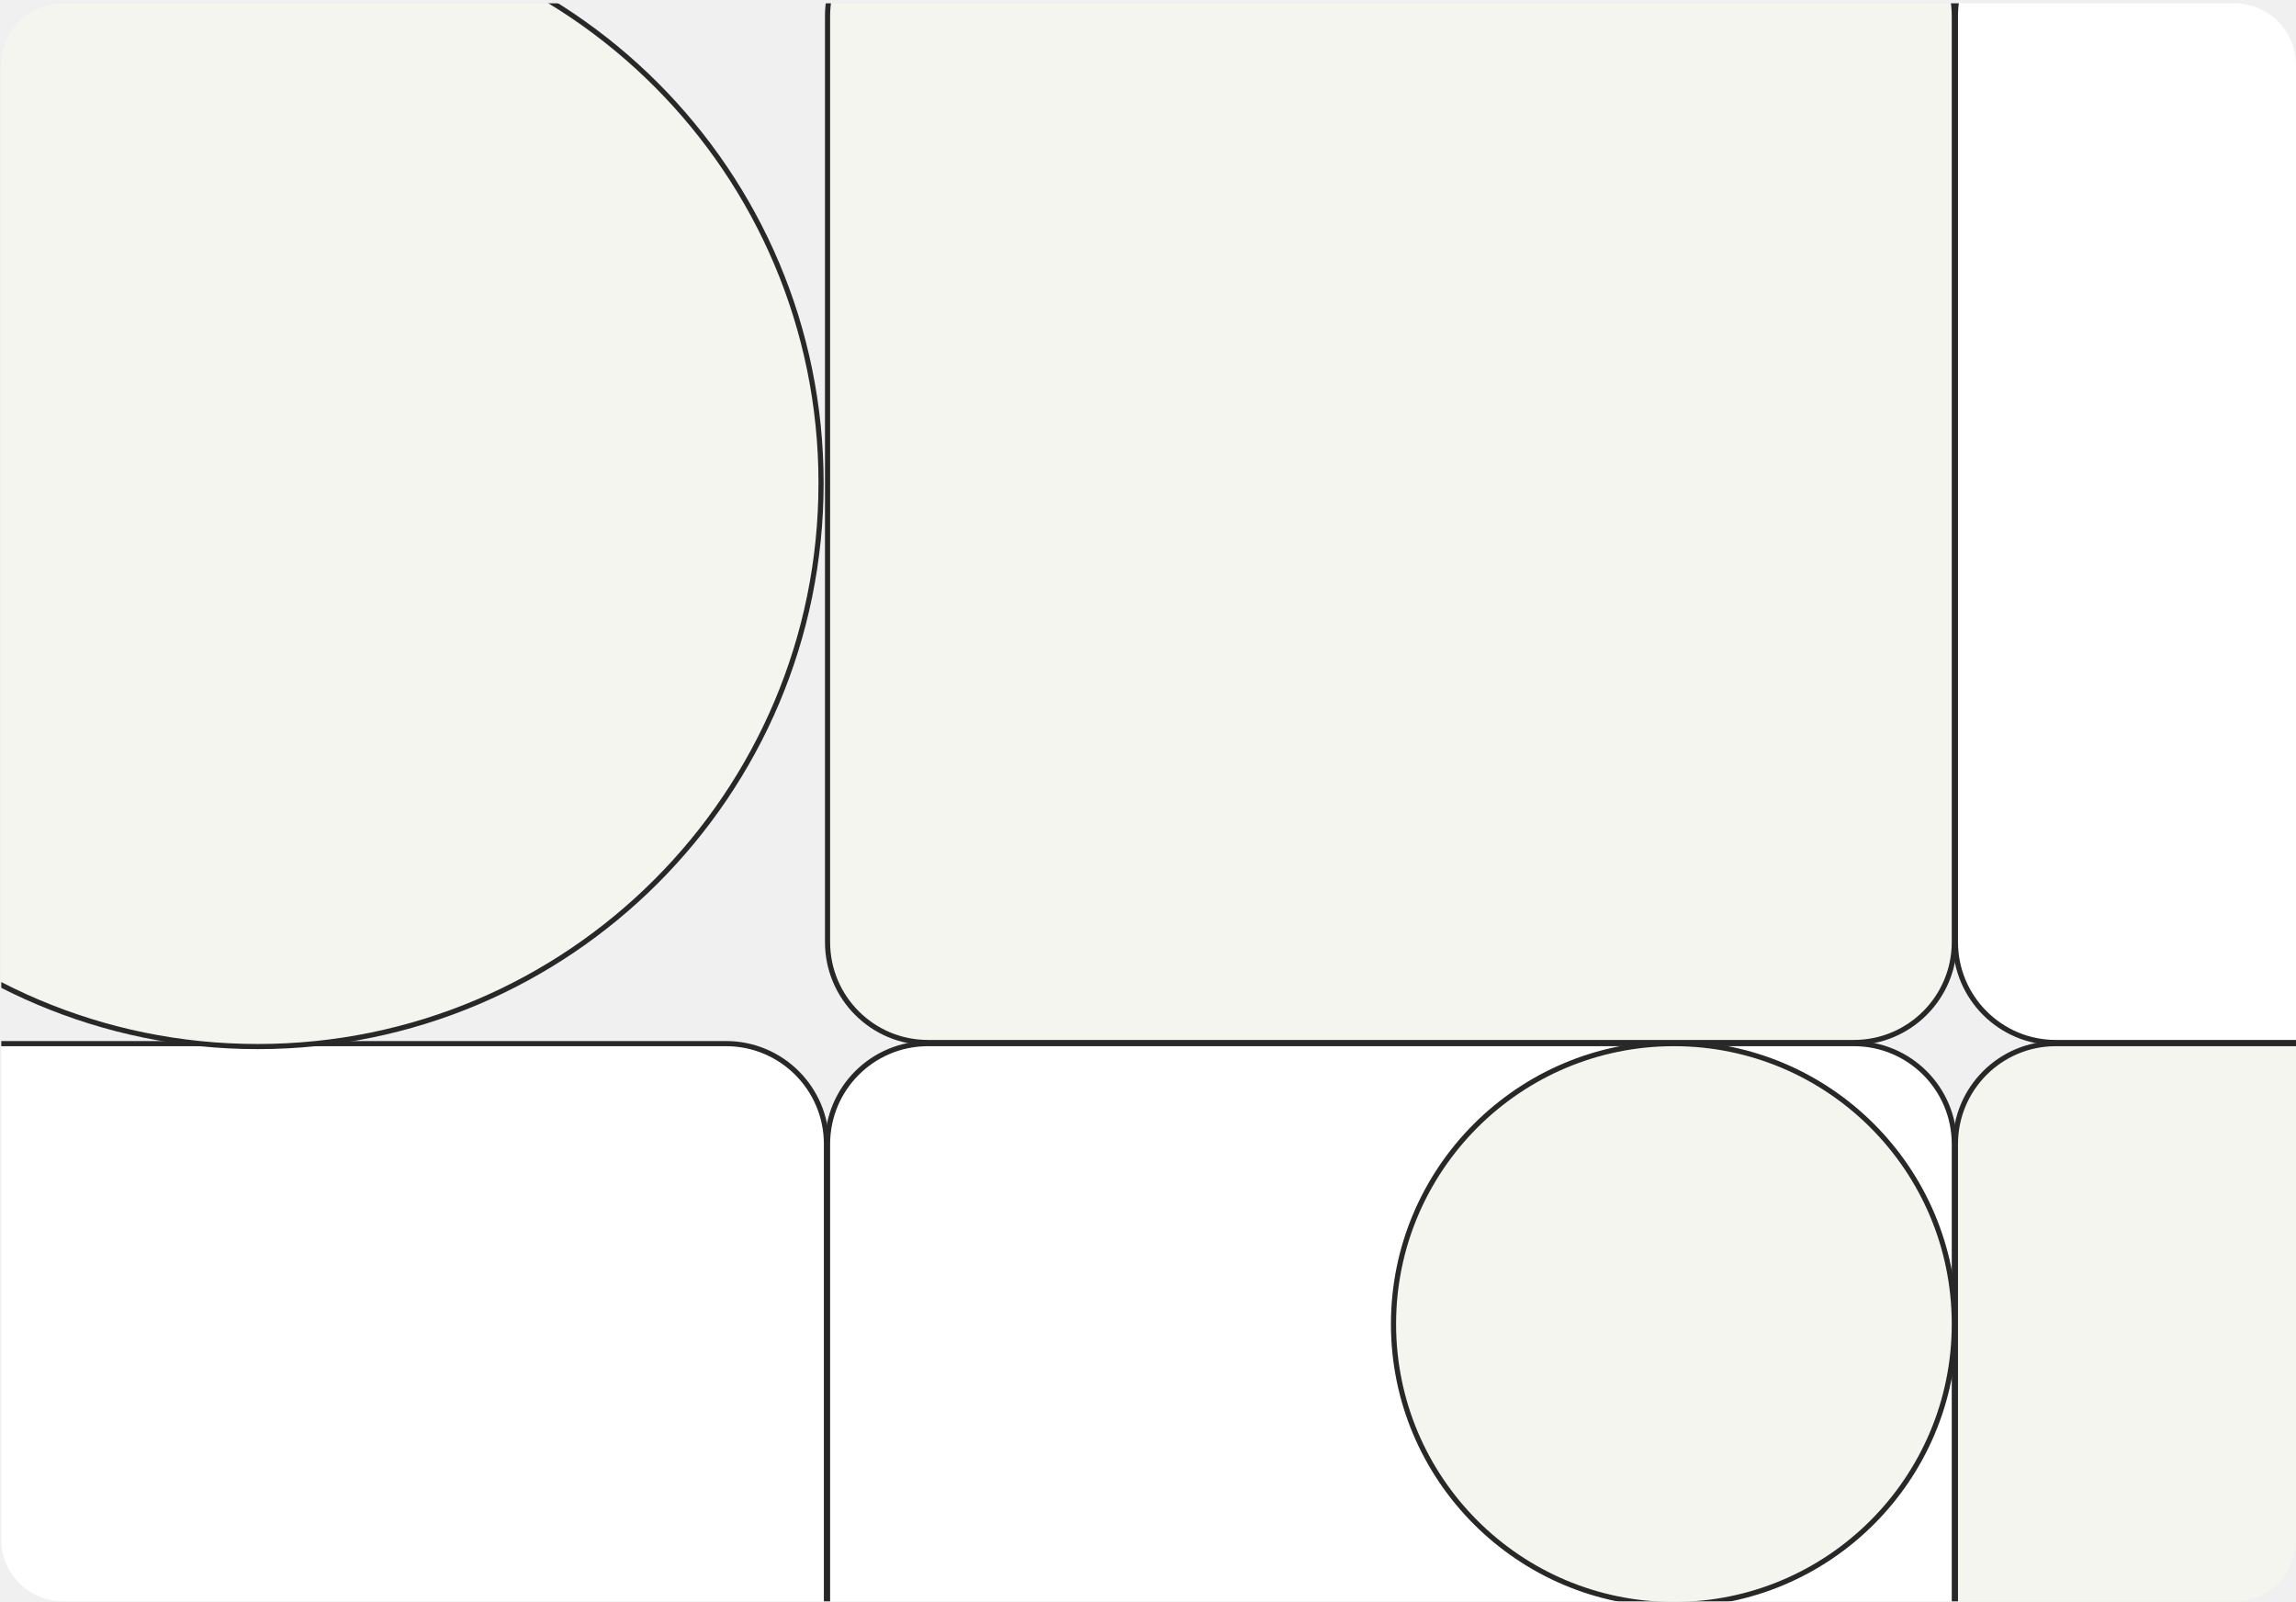
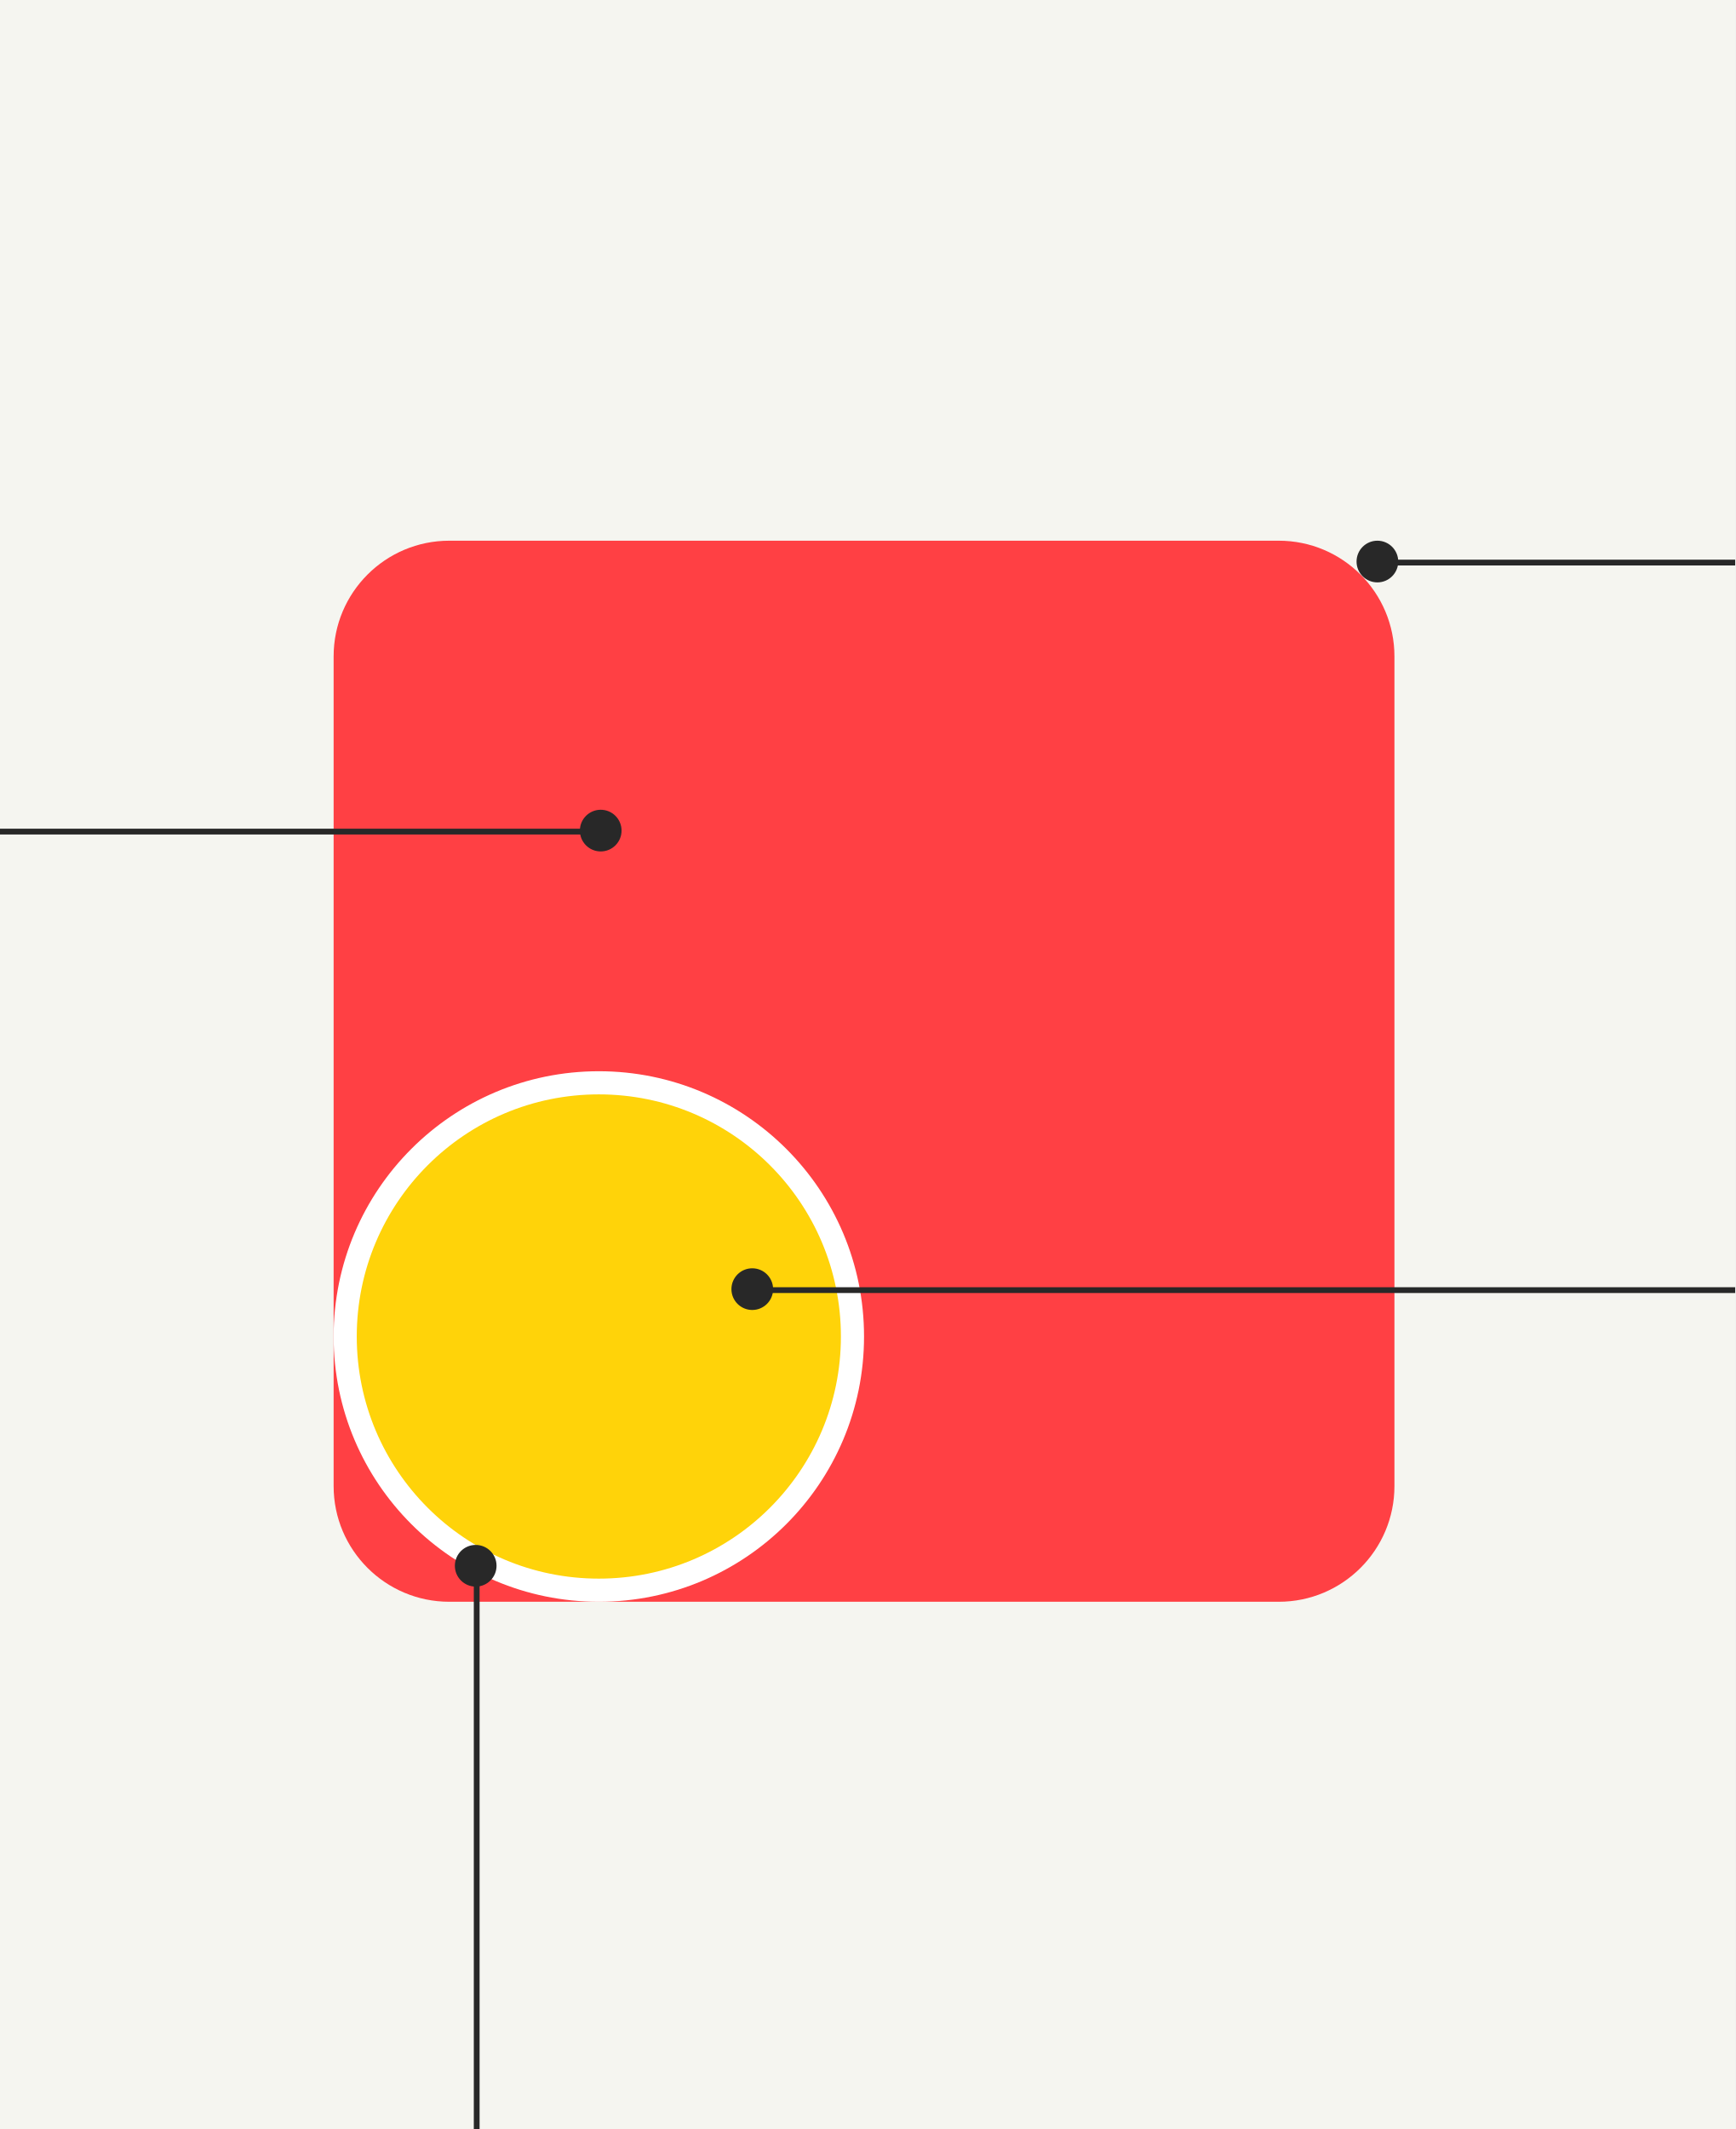
- <svg xmlns="http://www.w3.org/2000/svg" width="446" height="311" viewBox="0 0 446 311" fill="none">
-   <mask id="mask0" mask-type="alpha" maskUnits="userSpaceOnUse" x="0" y="0" width="446" height="311">
-     <rect x="0.247" y="0.637" width="445.753" height="310.363" rx="12" fill="#F5F5F0" />
-   </mask>
-   <g mask="url(#mask0)">
-     <rect x="598.721" y="-16.408" width="218.877" height="218.877" rx="19.5" transform="rotate(90 598.721 -16.4082)" fill="white" stroke="#282828" />
-     <rect x="379.629" y="202.684" width="218.877" height="218.877" rx="19.5" transform="rotate(90 379.629 202.684)" fill="white" stroke="#282828" />
-     <rect x="598.721" y="202.684" width="218.877" height="218.877" rx="19.5" transform="rotate(90 598.721 202.684)" fill="#F5F5F0" stroke="#282828" />
-     <rect x="160.537" y="202.684" width="218.877" height="218.877" rx="19.5" transform="rotate(90 160.537 202.684)" fill="white" stroke="#282828" />
-     <rect x="160.752" y="-16.408" width="218.877" height="218.877" rx="19.5" fill="#F5F5F0" stroke="#282828" />
-     <circle cx="325.16" cy="257.153" r="54.469" fill="#F5F5F0" stroke="#282828" />
-     <circle cx="50.051" cy="93.816" r="109.439" fill="#F5F5F0" stroke="#282828" />
+ <svg xmlns="http://www.w3.org/2000/svg" width="300" height="368" viewBox="0 0 300 368" fill="none">
+   <g clip-path="url(#clip0)">
+     <rect width="300" height="368" fill="#F5F5F0" />
+     <rect x="241.087" y="93.461" width="183.406" height="183.406" rx="20" transform="rotate(90 241.087 93.4609)" fill="#FF4044" />
+     <circle cx="103.533" cy="231.016" r="43.852" fill="#FFD309" stroke="white" stroke-width="4" />
+     <circle cx="130.061" cy="222.828" r="3.103" fill="#282828" stroke="#282828" />
+     <circle cx="238.14" cy="97.064" r="3.103" fill="#282828" stroke="#282828" />
+     <circle cx="103.86" cy="143.57" r="3.103" fill="#282828" stroke="#282828" />
+     <circle cx="82.245" cy="270.645" r="3.103" fill="#282828" stroke="#282828" />
+     <line x1="362.921" y1="223" x2="133.009" y2="223" stroke="#282828" />
+     <line x1="471" y1="97.236" x2="241.087" y2="97.236" stroke="#282828" />
+     <line x1="82.417" y1="271.627" x2="82.417" y2="501.54" stroke="#282828" />
+     <line x1="100.913" y1="143.742" x2="-129" y2="143.742" stroke="#282828" />
  </g>
+   <defs>
+     <clipPath id="clip0">
+       <rect width="300" height="368" fill="white" />
+     </clipPath>
+   </defs>
</svg>
